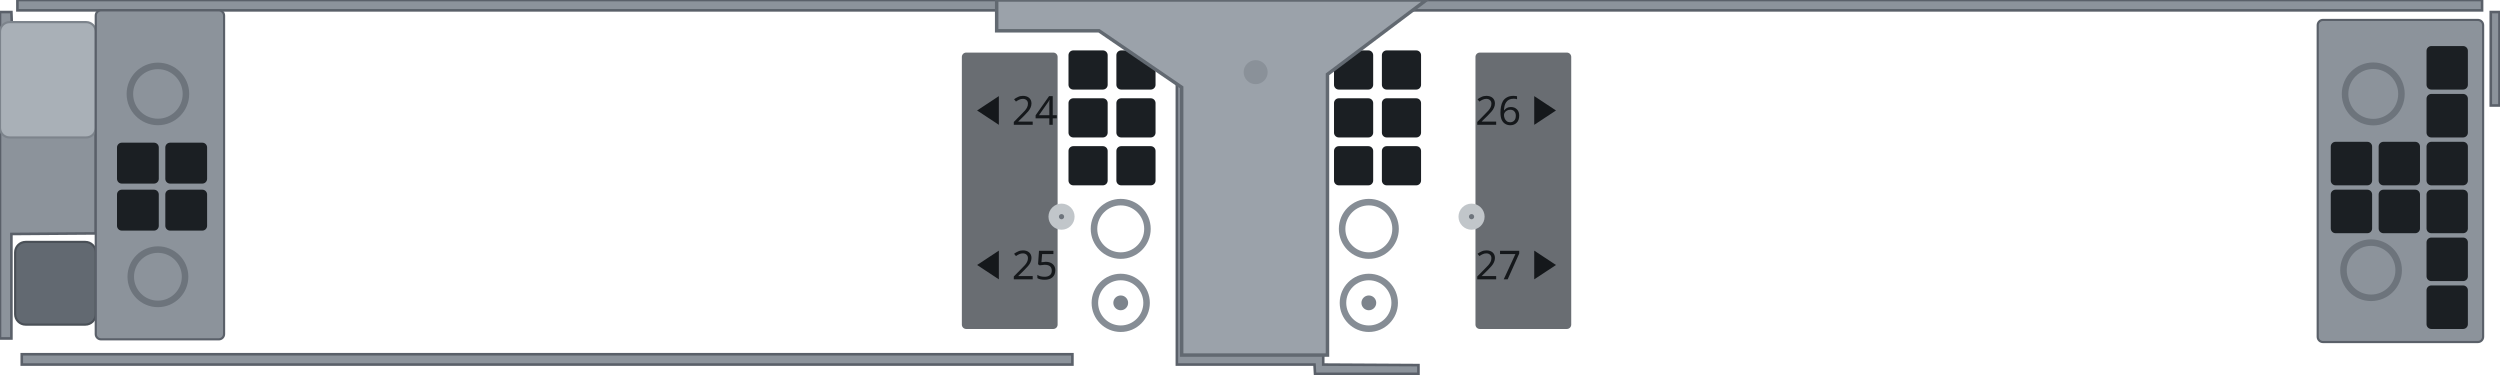
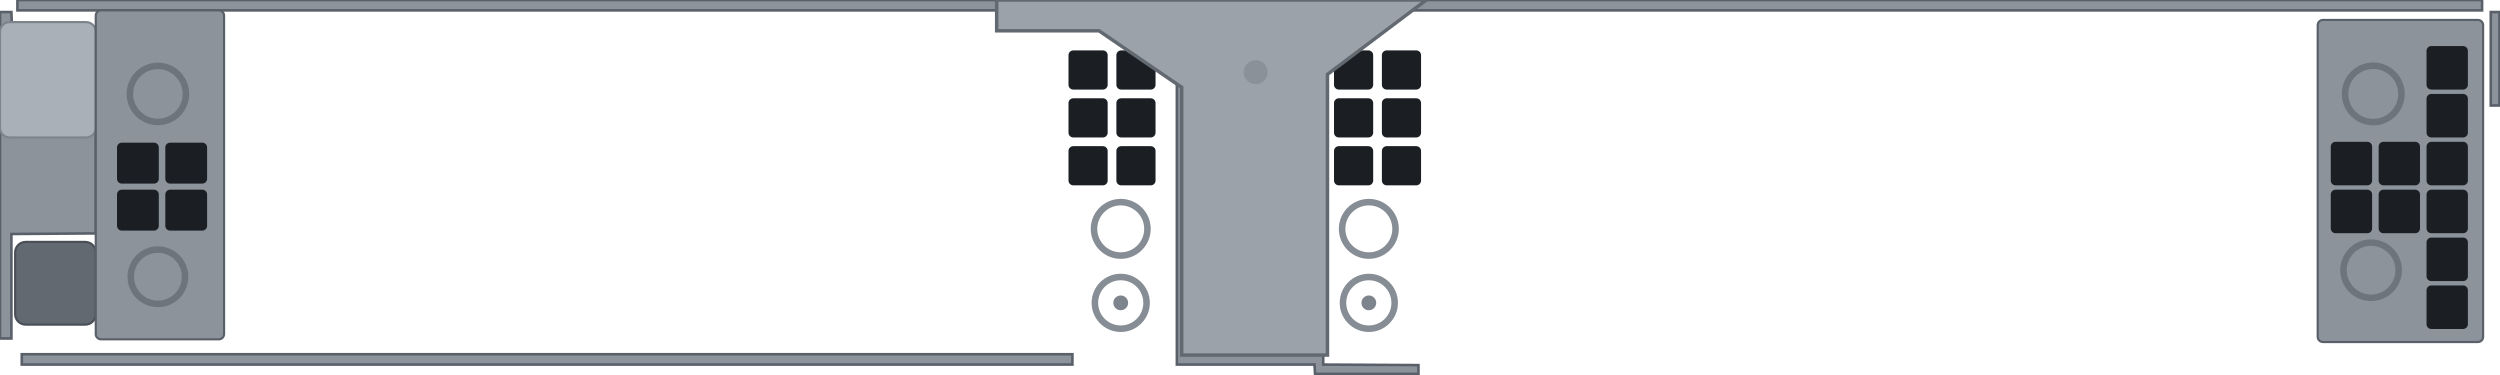
<svg xmlns="http://www.w3.org/2000/svg" width="287.18mm" height="42.98mm" viewBox="0 0 287.18 42.98">
  <path id="frame" fill-rule="evenodd" fill="#8c939b" stroke="#5a6069" stroke-width="0.3" d="M2.50 40.69 L2.50 41.88 L123.19 41.88 L123.19 40.69 Z M135.19 2.69 L135.19 41.88 L151.00 41.88 L151.06 42.94 L162.94 42.94 L162.94 41.94 L152.00 41.88 L152.00 2.69 Z M286.12 1.38 L286.12 12.12 L287.12 12.12 L287.12 1.38 Z M0.00 1.38 L0.00 38.88 L1.31 38.88 L1.31 26.88 L11.00 26.81 L11.00 6.00 L10.25 4.38 L8.88 3.44 L1.38 3.38 L1.31 1.38 Z M5.44 6.75 L7.62 7.12 L8.69 8.56 L8.38 10.75 L6.88 11.88 L4.81 11.62 L3.62 10.06 L3.88 8.00 Z M2.00 0.00 L2.00 1.19 L285.12 1.19 L285.12 0.00 Z" />
  <rect id="screw-pad" x="0.00" y="2.54" width="11.0" height="13.25" rx="1.1" fill="#a9b0b7" stroke="#7d848c" stroke-width="0.25" />
  <rect id="screw-tab-tongue" x="1.74" y="27.79" width="9.26" height="9.5" rx="1.2" fill="#626971" stroke="#4a5057" stroke-width="0.25" />
  <rect id="cage-panel" x="11.00" y="1.19" width="14.74" height="37.79" rx="0.6" fill="#8c939b" stroke="#5a6069" stroke-width="0.25" />
  <g id="cage-vents" fill="#1b1f23">
    <rect x="13.44" y="16.39" width="4.8" height="4.7" rx="0.55" />
    <rect x="18.99" y="16.39" width="4.8" height="4.7" rx="0.55" />
    <rect x="13.44" y="21.79" width="4.8" height="4.7" rx="0.55" />
    <rect x="18.99" y="21.79" width="4.8" height="4.7" rx="0.55" />
  </g>
  <circle id="cage-rivet-1" cx="18.14" cy="10.79" r="3.22" fill="none" stroke="#6d747c" stroke-width="0.75" />
  <circle id="cage-rivet-2" cx="18.14" cy="31.79" r="3.12" fill="none" stroke="#6d747c" stroke-width="0.75" />
  <rect id="cage-r3-panel" x="266.24" y="2.29" width="19.0" height="37.0" rx="0.6" fill="#8c939b" stroke="#5a6069" stroke-width="0.25" />
  <g id="cage-r3-vents" fill="#1b1f23">
    <rect x="267.74" y="16.29" width="4.75" height="5.0" rx="0.55" />
    <rect x="273.24" y="16.29" width="4.75" height="5.0" rx="0.55" />
    <rect x="267.74" y="21.79" width="4.75" height="5.0" rx="0.55" />
    <rect x="273.24" y="21.79" width="4.75" height="5.0" rx="0.55" />
    <rect x="278.74" y="5.29" width="4.75" height="5.0" rx="0.55" />
    <rect x="278.74" y="10.79" width="4.75" height="5.0" rx="0.55" />
    <rect x="278.74" y="16.29" width="4.75" height="5.0" rx="0.55" />
    <rect x="278.74" y="21.79" width="4.75" height="5.0" rx="0.55" />
    <rect x="278.74" y="27.29" width="4.75" height="5.0" rx="0.55" />
    <rect x="278.74" y="32.79" width="4.75" height="5.0" rx="0.55" />
  </g>
  <circle id="cage-r3-rivet-1" cx="272.62" cy="10.79" r="3.24" fill="none" stroke="#6d747c" stroke-width="0.75" />
  <circle id="cage-r3-rivet-2" cx="272.37" cy="31.04" r="3.17" fill="none" stroke="#6d747c" stroke-width="0.75" />
  <g id="cage-mid-vents" fill="#1b1f23">
    <rect x="153.24" y="5.79" width="4.50" height="4.50" rx="0.55" />
    <rect x="158.74" y="5.79" width="4.50" height="4.50" rx="0.55" />
    <rect x="153.24" y="11.29" width="4.50" height="4.50" rx="0.55" />
    <rect x="158.74" y="11.29" width="4.50" height="4.50" rx="0.55" />
    <rect x="153.24" y="16.79" width="4.50" height="4.50" rx="0.55" />
    <rect x="158.74" y="16.79" width="4.50" height="4.50" rx="0.55" />
  </g>
  <circle id="cage-mid-rivet-1" cx="157.24" cy="26.29" r="3.07" fill="none" stroke="#868d95" stroke-width="0.75" />
  <circle id="cage-mid-rivet-2" cx="157.24" cy="34.79" r="2.97" fill="none" stroke="#868d95" stroke-width="0.75" />
  <circle id="cage-mid-hole" cx="157.24" cy="34.79" r="0.85" fill="#7d848c" />
  <g id="cage-left-vents" fill="#1b1f23">
    <rect x="122.74" y="5.79" width="4.50" height="4.50" rx="0.55" />
    <rect x="128.24" y="5.79" width="4.50" height="4.50" rx="0.55" />
    <rect x="122.74" y="11.29" width="4.50" height="4.50" rx="0.55" />
    <rect x="128.24" y="11.29" width="4.50" height="4.50" rx="0.55" />
    <rect x="122.74" y="16.79" width="4.50" height="4.50" rx="0.55" />
    <rect x="128.24" y="16.79" width="4.50" height="4.50" rx="0.55" />
  </g>
  <circle id="cage-left-rivet-1" cx="128.74" cy="26.29" r="3.07" fill="none" stroke="#868d95" stroke-width="0.75" />
  <circle id="cage-left-rivet-2" cx="128.74" cy="34.79" r="2.97" fill="none" stroke="#868d95" stroke-width="0.75" />
  <circle id="cage-left-hole" cx="128.74" cy="34.79" r="0.85" fill="#7d848c" />
  <path id="cage-land" d="M 114.49 0.0 L 163.84 0.0 L 152.49 8.54 L 152.49 40.79 L 135.74 40.79 L 135.74 10.03 L 126.25 3.54 L 114.49 3.54 Z" fill="#9ba2aa" stroke="#626971" stroke-width="0.4" />
  <circle id="cage-land-dimple" cx="144.24" cy="8.29" r="1.38" fill="#8a9199" />
-   <g id="drive-labels">
-     <rect x="110.49" y="6.04" width="11.00" height="31.75" rx="0.5" fill="#696d72" />
-     <rect x="169.49" y="6.04" width="11.00" height="31.75" rx="0.5" fill="#696d72" />
-     <circle cx="121.94" cy="24.89" r="1.5" fill="#c1c6ca" />
-     <circle cx="121.94" cy="24.89" r="0.3" fill="#6d747c" />
-     <circle cx="169.04" cy="24.89" r="1.5" fill="#c1c6ca" />
-     <circle cx="169.04" cy="24.89" r="0.3" fill="#6d747c" />
-   </g>
-   <g id="silkscreen" fill="#15181b">
-     <path transform="translate(112.24 11.04)" d="M2.5 0 L0 1.65 L2.5 3.3 Z" />
-     <text x="116.24" y="14.34" font-family="sans-serif" font-size="4.6" text-anchor="start">24</text>
-     <path transform="translate(112.24 28.79)" d="M2.5 0 L0 1.65 L2.5 3.3 Z" />
-     <text x="116.24" y="32.09" font-family="sans-serif" font-size="4.6" text-anchor="start">25</text>
-     <path transform="translate(176.24 11.04)" d="M0 0 L2.5 1.65 L0 3.3 Z" />
-     <text x="174.74" y="14.34" font-family="sans-serif" font-size="4.6" text-anchor="end">26</text>
-     <path transform="translate(176.24 28.79)" d="M0 0 L2.5 1.65 L0 3.3 Z" />
-     <text x="174.74" y="32.09" font-family="sans-serif" font-size="4.6" text-anchor="end">27</text>
-   </g>
</svg>
